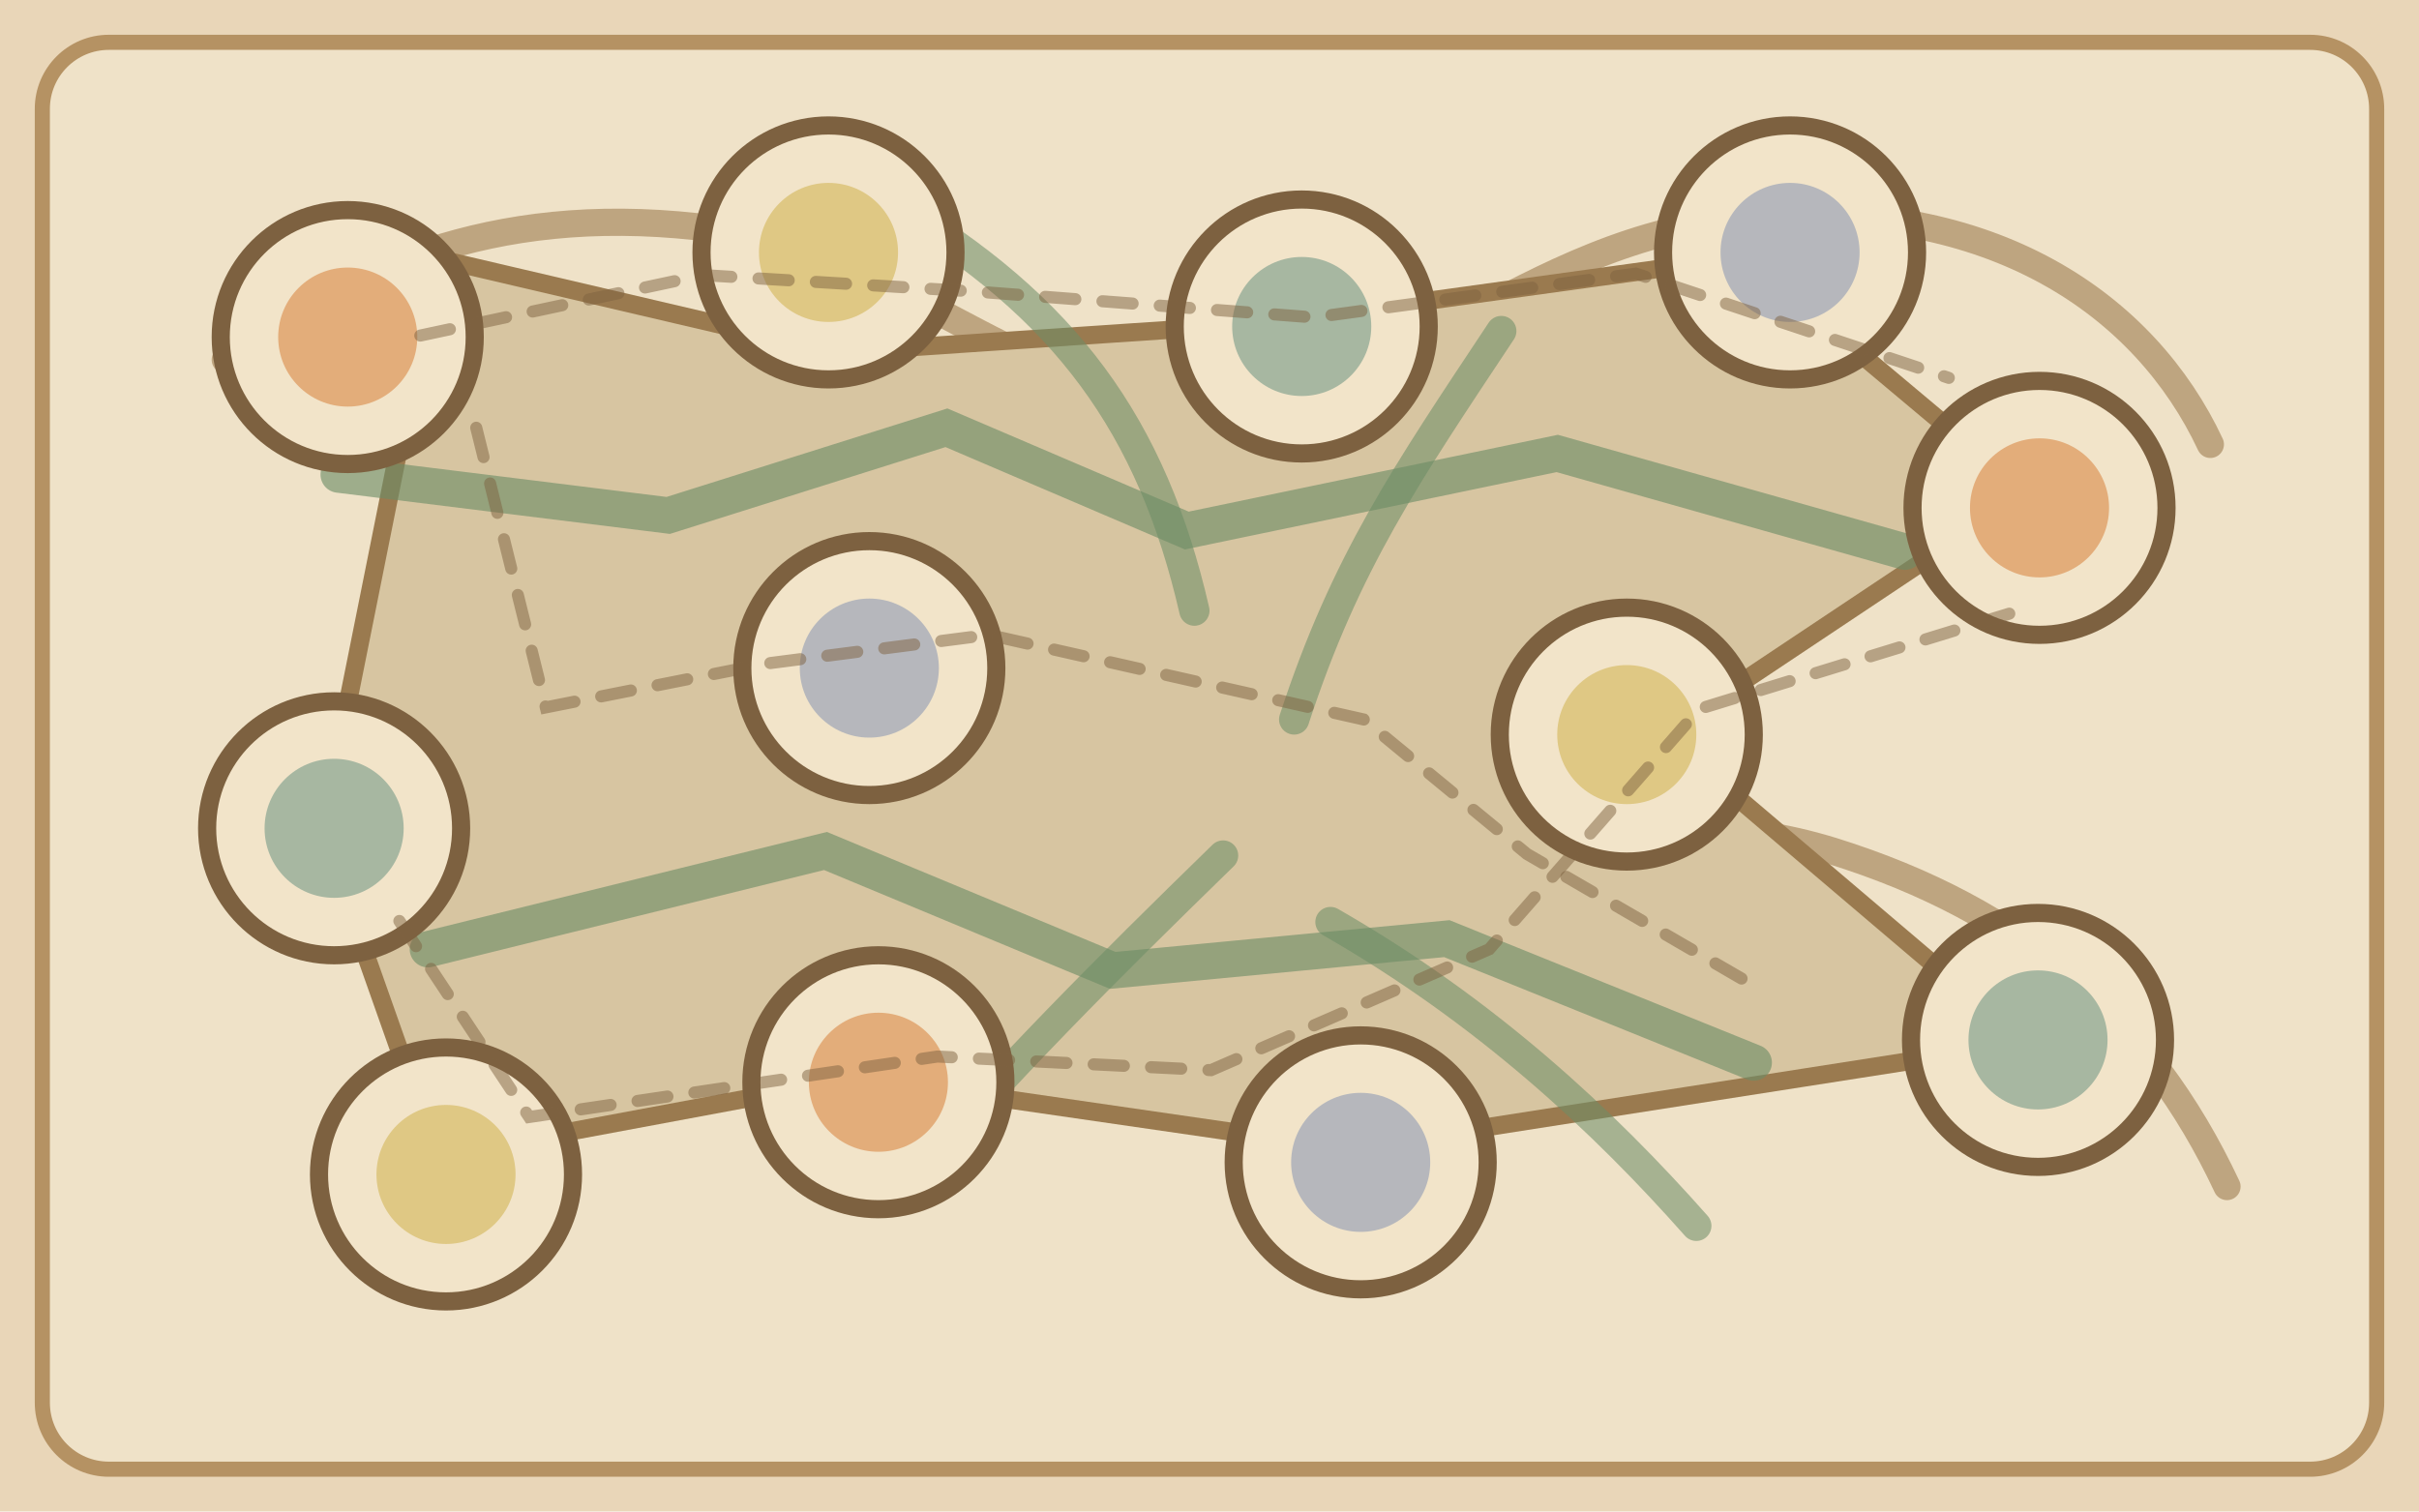
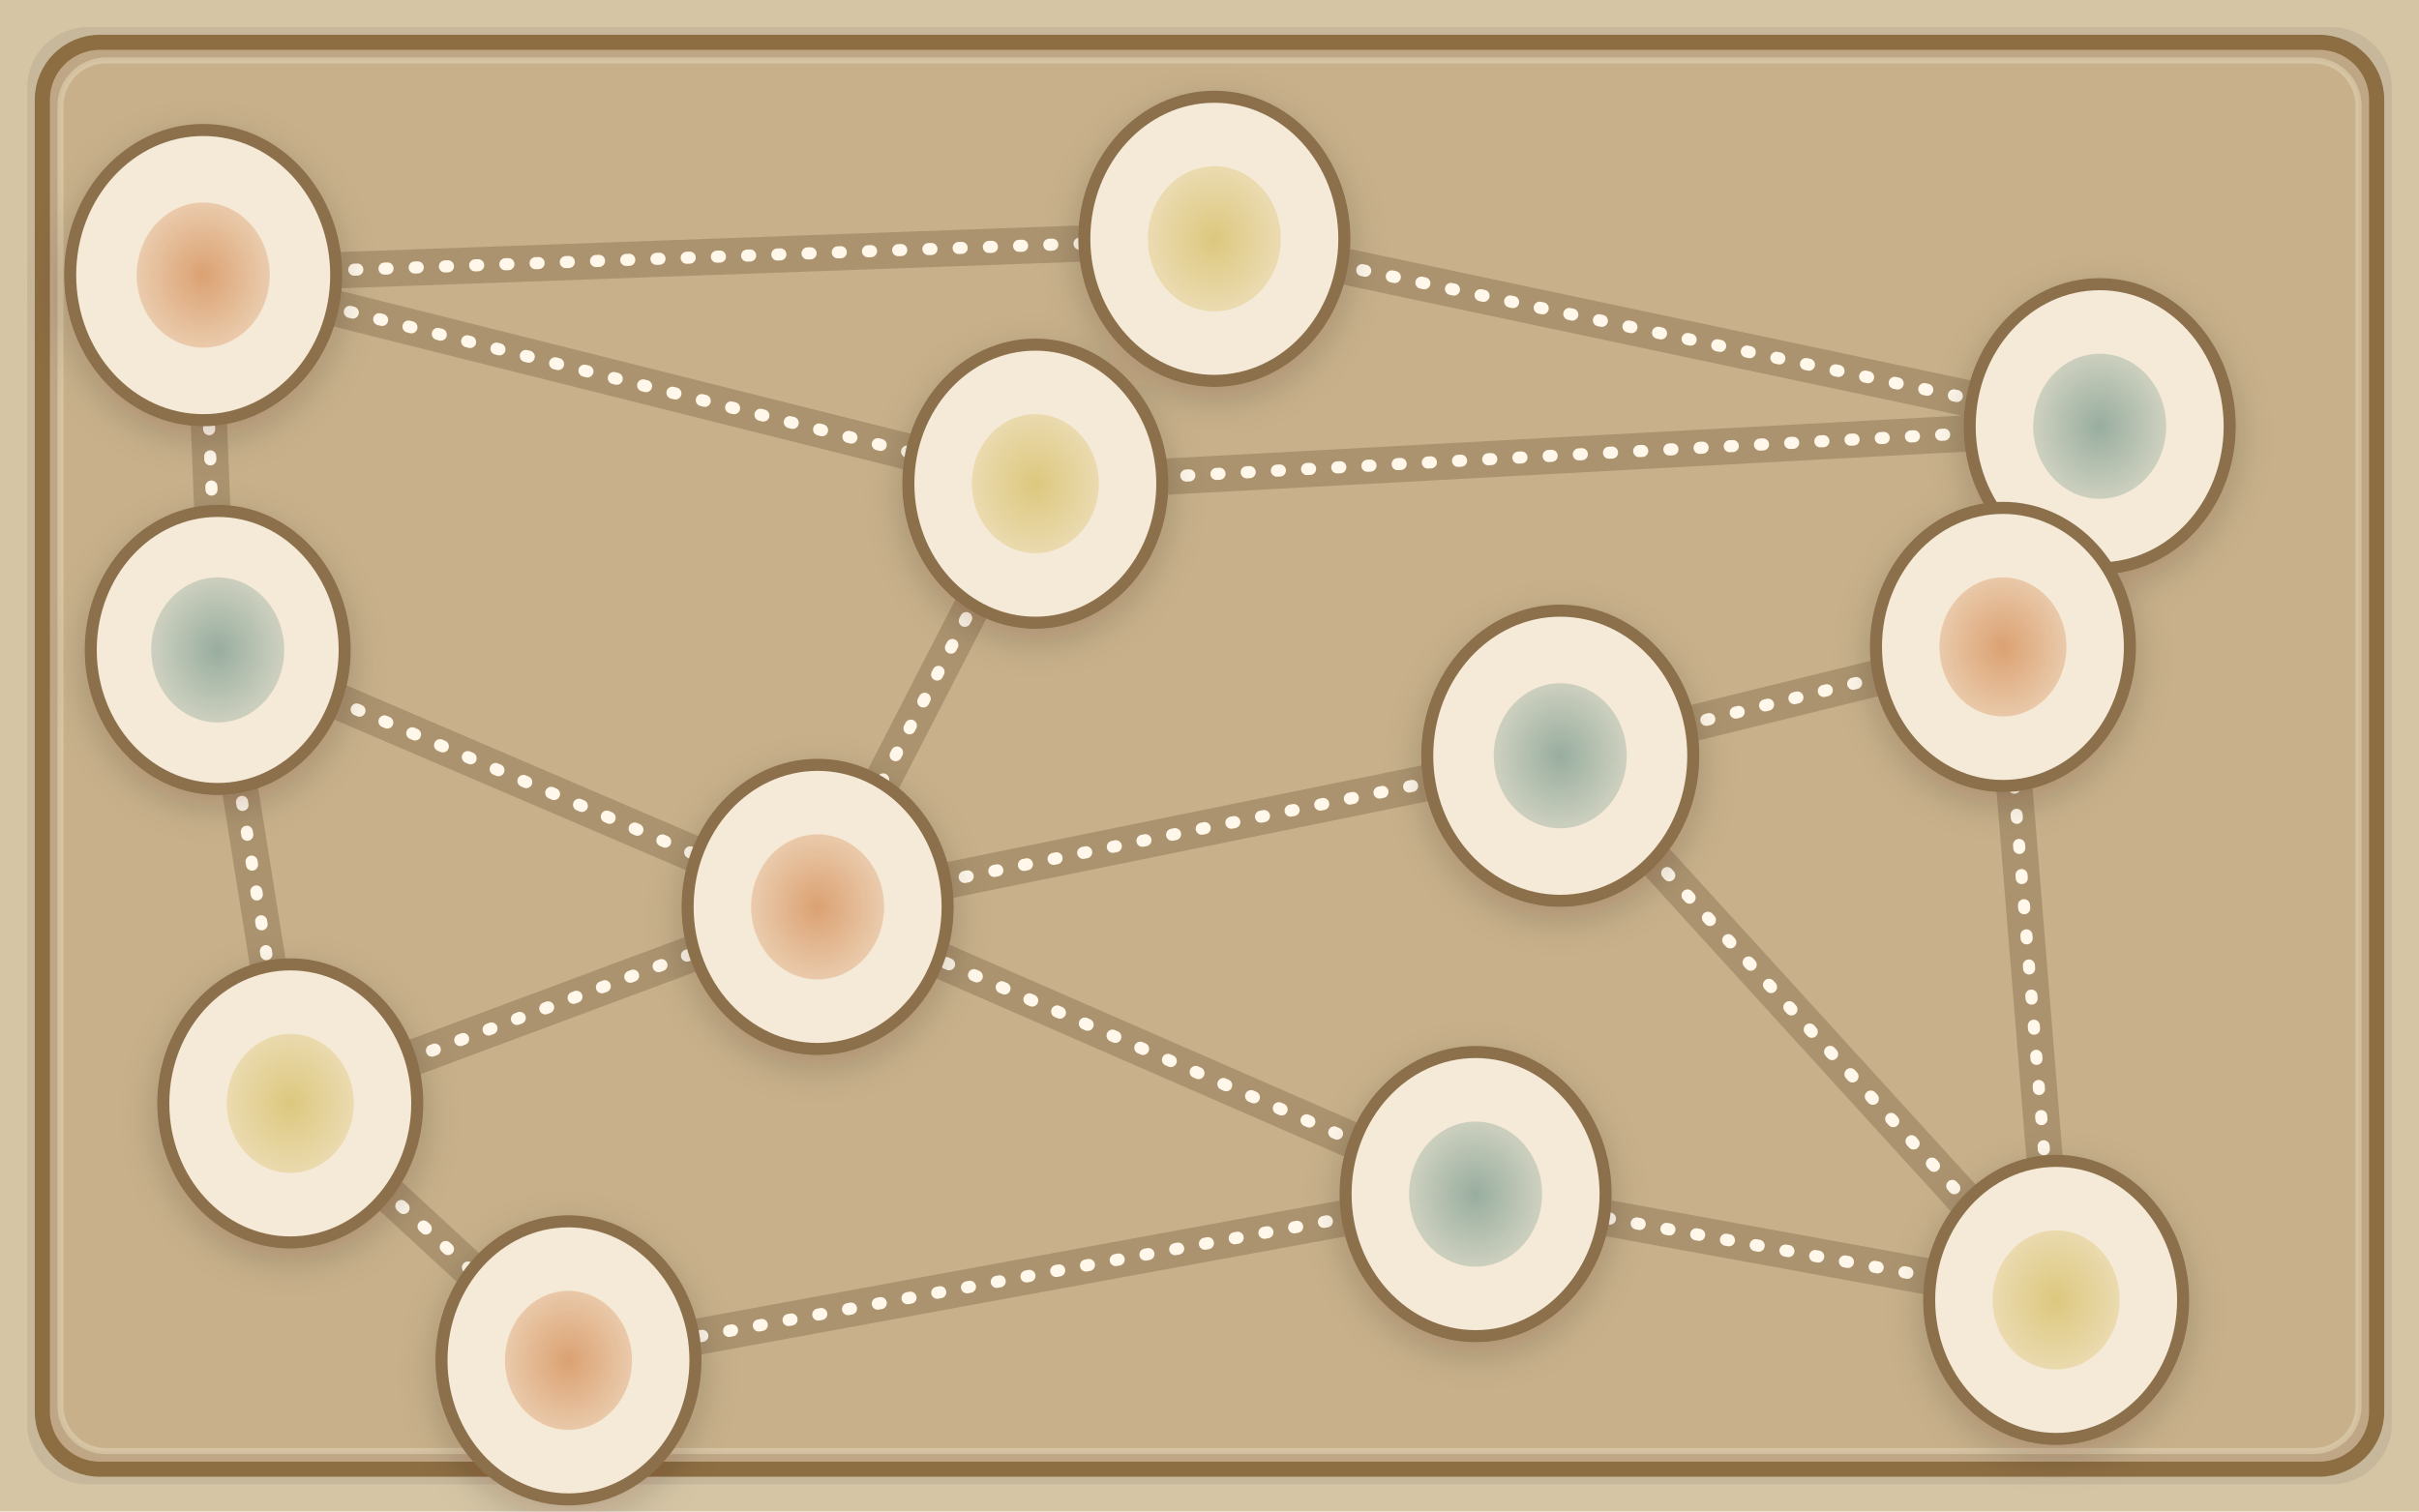
<svg xmlns="http://www.w3.org/2000/svg" width="1600" height="1000" viewBox="0 0 1600 1000" fill="none">
-   <rect width="1600" height="1000" fill="#E9D6B8" />
-   <rect x="28" y="28" width="1544" height="944" rx="44" fill="#EFE2C8" stroke="#B59263" stroke-width="10" />
-   <path d="M149 238C230 179 324 135 461 150C597 166 666 257 780 264C930 273 1000 157 1160 144C1318 131 1419 202 1462 294" stroke="#A58459" stroke-width="18" stroke-linecap="round" opacity="0.65" />
-   <path d="M142 536C248 464 352 424 489 427C623 430 693 509 814 538C970 576 1082 523 1212 563C1337 602 1421 674 1473 785" stroke="#A58459" stroke-width="18" stroke-linecap="round" opacity="0.65" />
-   <path d="M287 171L554 233L836 214L1154 170L1340 326L1100 486L1340 690L892 760L568 713L289 765L213 550L289 171Z" fill="#D7C5A1" />
-   <path d="M289 171L554 233L836 214L1154 170L1340 326L1100 486L1340 690L892 760L568 713L289 765L213 550L289 171Z" stroke="#9A7A4F" stroke-width="12" />
-   <path d="M224 314L442 341L626 283L785 351L1030 300L1260 365" stroke="#6C8C66" stroke-width="24" stroke-linecap="round" opacity="0.62" />
-   <path d="M283 628L546 563L736 642L957 621L1160 703" stroke="#6C8C66" stroke-width="24" stroke-linecap="round" opacity="0.62" />
-   <path d="M590 135C705 203 762 282 790 404" stroke="#6C8C66" stroke-width="20" stroke-linecap="round" opacity="0.56" />
-   <path d="M993 219C930 314 890 372 856 476" stroke="#6C8C66" stroke-width="20" stroke-linecap="round" opacity="0.56" />
-   <path d="M598 786C664 709 731 642 809 566" stroke="#6C8C66" stroke-width="20" stroke-linecap="round" opacity="0.56" />
-   <path d="M1122 811C1061 742 983 669 880 610" stroke="#6C8C66" stroke-width="20" stroke-linecap="round" opacity="0.56" />
-   <circle cx="230" cy="223" r="84" fill="#F2E4C9" stroke="#7D6140" stroke-width="12" />
-   <circle cx="548" cy="167" r="84" fill="#F2E4C9" stroke="#7D6140" stroke-width="12" />
-   <circle cx="861" cy="216" r="84" fill="#F2E4C9" stroke="#7D6140" stroke-width="12" />
-   <circle cx="1184" cy="167" r="84" fill="#F2E4C9" stroke="#7D6140" stroke-width="12" />
-   <circle cx="1349" cy="336" r="84" fill="#F2E4C9" stroke="#7D6140" stroke-width="12" />
-   <circle cx="1076" cy="486" r="84" fill="#F2E4C9" stroke="#7D6140" stroke-width="12" />
-   <circle cx="1348" cy="688" r="84" fill="#F2E4C9" stroke="#7D6140" stroke-width="12" />
-   <circle cx="900" cy="769" r="84" fill="#F2E4C9" stroke="#7D6140" stroke-width="12" />
-   <circle cx="581" cy="716" r="84" fill="#F2E4C9" stroke="#7D6140" stroke-width="12" />
-   <circle cx="295" cy="777" r="84" fill="#F2E4C9" stroke="#7D6140" stroke-width="12" />
-   <circle cx="221" cy="548" r="84" fill="#F2E4C9" stroke="#7D6140" stroke-width="12" />
-   <circle cx="575" cy="442" r="84" fill="#F2E4C9" stroke="#7D6140" stroke-width="12" />
-   <circle cx="230" cy="223" r="46" fill="#D98846" opacity="0.6" />
-   <circle cx="548" cy="167" r="46" fill="#D2B556" opacity="0.6" />
-   <circle cx="861" cy="216" r="46" fill="#759987" opacity="0.6" />
-   <circle cx="1184" cy="167" r="46" fill="#8E9AB4" opacity="0.6" />
-   <circle cx="1349" cy="336" r="46" fill="#D98846" opacity="0.6" />
-   <circle cx="1076" cy="486" r="46" fill="#D2B556" opacity="0.6" />
-   <circle cx="1348" cy="688" r="46" fill="#759987" opacity="0.6" />
-   <circle cx="900" cy="769" r="46" fill="#8E9AB4" opacity="0.6" />
-   <circle cx="581" cy="716" r="46" fill="#D98846" opacity="0.6" />
-   <circle cx="295" cy="777" r="46" fill="#D2B556" opacity="0.6" />
-   <circle cx="221" cy="548" r="46" fill="#759987" opacity="0.6" />
-   <circle cx="575" cy="442" r="46" fill="#8E9AB4" opacity="0.6" />
-   <path d="M278 222L465 182L647 193L869 210L1082 181L1289 250" stroke="#7D6140" stroke-width="8" stroke-linecap="round" stroke-dasharray="20 18" opacity="0.5" />
-   <path d="M1329 406L1124 469L985 628L801 708L620 699L350 739L256 597" stroke="#7D6140" stroke-width="8" stroke-linecap="round" stroke-dasharray="20 18" opacity="0.5" />
-   <path d="M315 283L361 468L507 439L654 420L902 476L1010 565L1165 655" stroke="#7D6140" stroke-width="8" stroke-linecap="round" stroke-dasharray="20 18" opacity="0.5" />
+   <defs>
+     <filter id="paperShadow" x="-20%" y="-20%" width="140%" height="140%">
+       <feDropShadow dx="0" dy="8" stdDeviation="12" flood-color="#241b13" flood-opacity="0.18" />
+     </filter>
+     <radialGradient id="foxGlow" cx="0" cy="0" r="1" gradientUnits="userSpaceOnUse" gradientTransform="translate(0 0) rotate(90) scale(86 76)">
+       <stop stop-color="#D48D56" stop-opacity="0.78" />
+       <stop offset="1" stop-color="#D48D56" stop-opacity="0" />
+     </radialGradient>
+     <radialGradient id="rabbitGlow" cx="0" cy="0" r="1" gradientUnits="userSpaceOnUse" gradientTransform="translate(0 0) rotate(90) scale(86 76)">
+       <stop stop-color="#D7BF68" stop-opacity="0.8" />
+       <stop offset="1" stop-color="#D7BF68" stop-opacity="0" />
+     </radialGradient>
+     <radialGradient id="mouseGlow" cx="0" cy="0" r="1" gradientUnits="userSpaceOnUse" gradientTransform="translate(0 0) rotate(90) scale(86 76)">
+       <stop stop-color="#7E9C8F" stop-opacity="0.78" />
+       <stop offset="1" stop-color="#7E9C8F" stop-opacity="0" />
+     </radialGradient>
+   </defs>
+   <rect width="1600" height="1000" fill="#D5C5A5" />
+   <rect x="18" y="18" width="1564" height="964" rx="40" fill="#B8A88D" opacity="0.45" />
+   <rect x="28" y="28" width="1544" height="944" rx="38" fill="#BFA785" stroke="#8D6D42" stroke-width="10" />
+   <rect x="40" y="40" width="1520" height="920" rx="30" fill="#C7B08A" stroke="#E4D4B6" stroke-opacity="0.55" stroke-width="4" />
+   <g fill="none" stroke-linecap="round" stroke-linejoin="round">
+     <line x1="134.4" y1="182" x2="803.2" y2="158" stroke="#8C7452" stroke-width="24" opacity="0.48" />
+     <line x1="134.4" y1="182" x2="803.2" y2="158" stroke="#FFF7E9" stroke-width="8" stroke-dasharray="2 18" />
+     <line x1="134.4" y1="182" x2="684.8" y2="320" stroke="#8C7452" stroke-width="24" opacity="0.48" />
+     <line x1="134.4" y1="182" x2="684.8" y2="320" stroke="#FFF7E9" stroke-width="8" stroke-dasharray="2 18" />
+     <line x1="134.4" y1="182" x2="144" y2="430" stroke="#8C7452" stroke-width="24" opacity="0.48" />
+     <line x1="134.4" y1="182" x2="144" y2="430" stroke="#FFF7E9" stroke-width="8" stroke-dasharray="2 18" />
+     <line x1="803.2" y1="158" x2="1388.8" y2="282" stroke="#8C7452" stroke-width="24" opacity="0.48" />
+     <line x1="803.2" y1="158" x2="1388.8" y2="282" stroke="#FFF7E9" stroke-width="8" stroke-dasharray="2 18" />
+     <line x1="684.8" y1="320" x2="1388.8" y2="282" stroke="#8C7452" stroke-width="24" opacity="0.48" />
+     <line x1="684.8" y1="320" x2="1388.8" y2="282" stroke="#FFF7E9" stroke-width="8" stroke-dasharray="2 18" />
+     <line x1="1388.8" y1="282" x2="1324.8" y2="428" stroke="#8C7452" stroke-width="24" opacity="0.48" />
+     <line x1="1388.8" y1="282" x2="1324.8" y2="428" stroke="#FFF7E9" stroke-width="8" stroke-dasharray="2 18" />
+     <line x1="1324.8" y1="428" x2="1032" y2="500" stroke="#8C7452" stroke-width="24" opacity="0.48" />
+     <line x1="1324.8" y1="428" x2="1032" y2="500" stroke="#FFF7E9" stroke-width="8" stroke-dasharray="2 18" />
+     <line x1="1032" y1="500" x2="540.8" y2="600" stroke="#8C7452" stroke-width="24" opacity="0.48" />
+     <line x1="1032" y1="500" x2="540.8" y2="600" stroke="#FFF7E9" stroke-width="8" stroke-dasharray="2 18" />
+     <line x1="684.8" y1="320" x2="540.8" y2="600" stroke="#8C7452" stroke-width="24" opacity="0.48" />
+     <line x1="684.8" y1="320" x2="540.8" y2="600" stroke="#FFF7E9" stroke-width="8" stroke-dasharray="2 18" />
+     <line x1="144" y1="430" x2="540.8" y2="600" stroke="#8C7452" stroke-width="24" opacity="0.48" />
+     <line x1="144" y1="430" x2="540.8" y2="600" stroke="#FFF7E9" stroke-width="8" stroke-dasharray="2 18" />
+     <line x1="192" y1="730" x2="144" y2="430" stroke="#8C7452" stroke-width="24" opacity="0.48" />
+     <line x1="192" y1="730" x2="144" y2="430" stroke="#FFF7E9" stroke-width="8" stroke-dasharray="2 18" />
+     <line x1="192" y1="730" x2="540.8" y2="600" stroke="#8C7452" stroke-width="24" opacity="0.48" />
+     <line x1="192" y1="730" x2="540.8" y2="600" stroke="#FFF7E9" stroke-width="8" stroke-dasharray="2 18" />
+     <line x1="192" y1="730" x2="376" y2="900" stroke="#8C7452" stroke-width="24" opacity="0.48" />
+     <line x1="192" y1="730" x2="376" y2="900" stroke="#FFF7E9" stroke-width="8" stroke-dasharray="2 18" />
+     <line x1="976" y1="790" x2="540.8" y2="600" stroke="#8C7452" stroke-width="24" opacity="0.48" />
+     <line x1="976" y1="790" x2="540.8" y2="600" stroke="#FFF7E9" stroke-width="8" stroke-dasharray="2 18" />
+     <line x1="976" y1="790" x2="376" y2="900" stroke="#8C7452" stroke-width="24" opacity="0.48" />
+     <line x1="976" y1="790" x2="376" y2="900" stroke="#FFF7E9" stroke-width="8" stroke-dasharray="2 18" />
+     <line x1="1360" y1="860" x2="976" y2="790" stroke="#8C7452" stroke-width="24" opacity="0.48" />
+     <line x1="1360" y1="860" x2="976" y2="790" stroke="#FFF7E9" stroke-width="8" stroke-dasharray="2 18" />
+     <line x1="1360" y1="860" x2="1032" y2="500" stroke="#8C7452" stroke-width="24" opacity="0.48" />
+     <line x1="1360" y1="860" x2="1032" y2="500" stroke="#FFF7E9" stroke-width="8" stroke-dasharray="2 18" />
+     <line x1="1360" y1="860" x2="1324.8" y2="428" stroke="#8C7452" stroke-width="24" opacity="0.48" />
+     <line x1="1360" y1="860" x2="1324.8" y2="428" stroke="#FFF7E9" stroke-width="8" stroke-dasharray="2 18" />
+   </g>
+   <g filter="url(#paperShadow)">
+     <g transform="translate(134.4 182)">
+       <ellipse rx="88" ry="96" fill="#F5EAD7" stroke="#8C704C" stroke-width="8" />
+       <ellipse rx="44" ry="48" fill="url(#foxGlow)" />
+     </g>
+     <g transform="translate(803.2 158)">
+       <ellipse rx="86" ry="94" fill="#F5EAD7" stroke="#8C704C" stroke-width="8" />
+       <ellipse rx="44" ry="48" fill="url(#rabbitGlow)" />
+     </g>
+     <g transform="translate(1388.8 282)">
+       <ellipse rx="86" ry="94" fill="#F5EAD7" stroke="#8C704C" stroke-width="8" />
+       <ellipse rx="44" ry="48" fill="url(#mouseGlow)" />
+     </g>
+     <g transform="translate(144 430)">
+       <ellipse rx="84" ry="92" fill="#F5EAD7" stroke="#8C704C" stroke-width="8" />
+       <ellipse rx="44" ry="48" fill="url(#mouseGlow)" />
+     </g>
+     <g transform="translate(684.8 320)">
+       <ellipse rx="84" ry="92" fill="#F5EAD7" stroke="#8C704C" stroke-width="8" />
+       <ellipse rx="42" ry="46" fill="url(#rabbitGlow)" />
+     </g>
+     <g transform="translate(1032 500)">
+       <ellipse rx="88" ry="96" fill="#F5EAD7" stroke="#8C704C" stroke-width="8" />
+       <ellipse rx="44" ry="48" fill="url(#mouseGlow)" />
+     </g>
+     <g transform="translate(1324.8 428)">
+       <ellipse rx="84" ry="92" fill="#F5EAD7" stroke="#8C704C" stroke-width="8" />
+       <ellipse rx="42" ry="46" fill="url(#foxGlow)" />
+     </g>
+     <g transform="translate(192 730)">
+       <ellipse rx="84" ry="92" fill="#F5EAD7" stroke="#8C704C" stroke-width="8" />
+       <ellipse rx="42" ry="46" fill="url(#rabbitGlow)" />
+     </g>
+     <g transform="translate(540.8 600)">
+       <ellipse rx="86" ry="94" fill="#F5EAD7" stroke="#8C704C" stroke-width="8" />
+       <ellipse rx="44" ry="48" fill="url(#foxGlow)" />
+     </g>
+     <g transform="translate(976 790)">
+       <ellipse rx="86" ry="94" fill="#F5EAD7" stroke="#8C704C" stroke-width="8" />
+       <ellipse rx="44" ry="48" fill="url(#mouseGlow)" />
+     </g>
+     <g transform="translate(376 900)">
+       <ellipse rx="84" ry="92" fill="#F5EAD7" stroke="#8C704C" stroke-width="8" />
+       <ellipse rx="42" ry="46" fill="url(#foxGlow)" />
+     </g>
+     <g transform="translate(1360 860)">
+       <ellipse rx="84" ry="92" fill="#F5EAD7" stroke="#8C704C" stroke-width="8" />
+       <ellipse rx="42" ry="46" fill="url(#rabbitGlow)" />
+     </g>
+   </g>
</svg>
